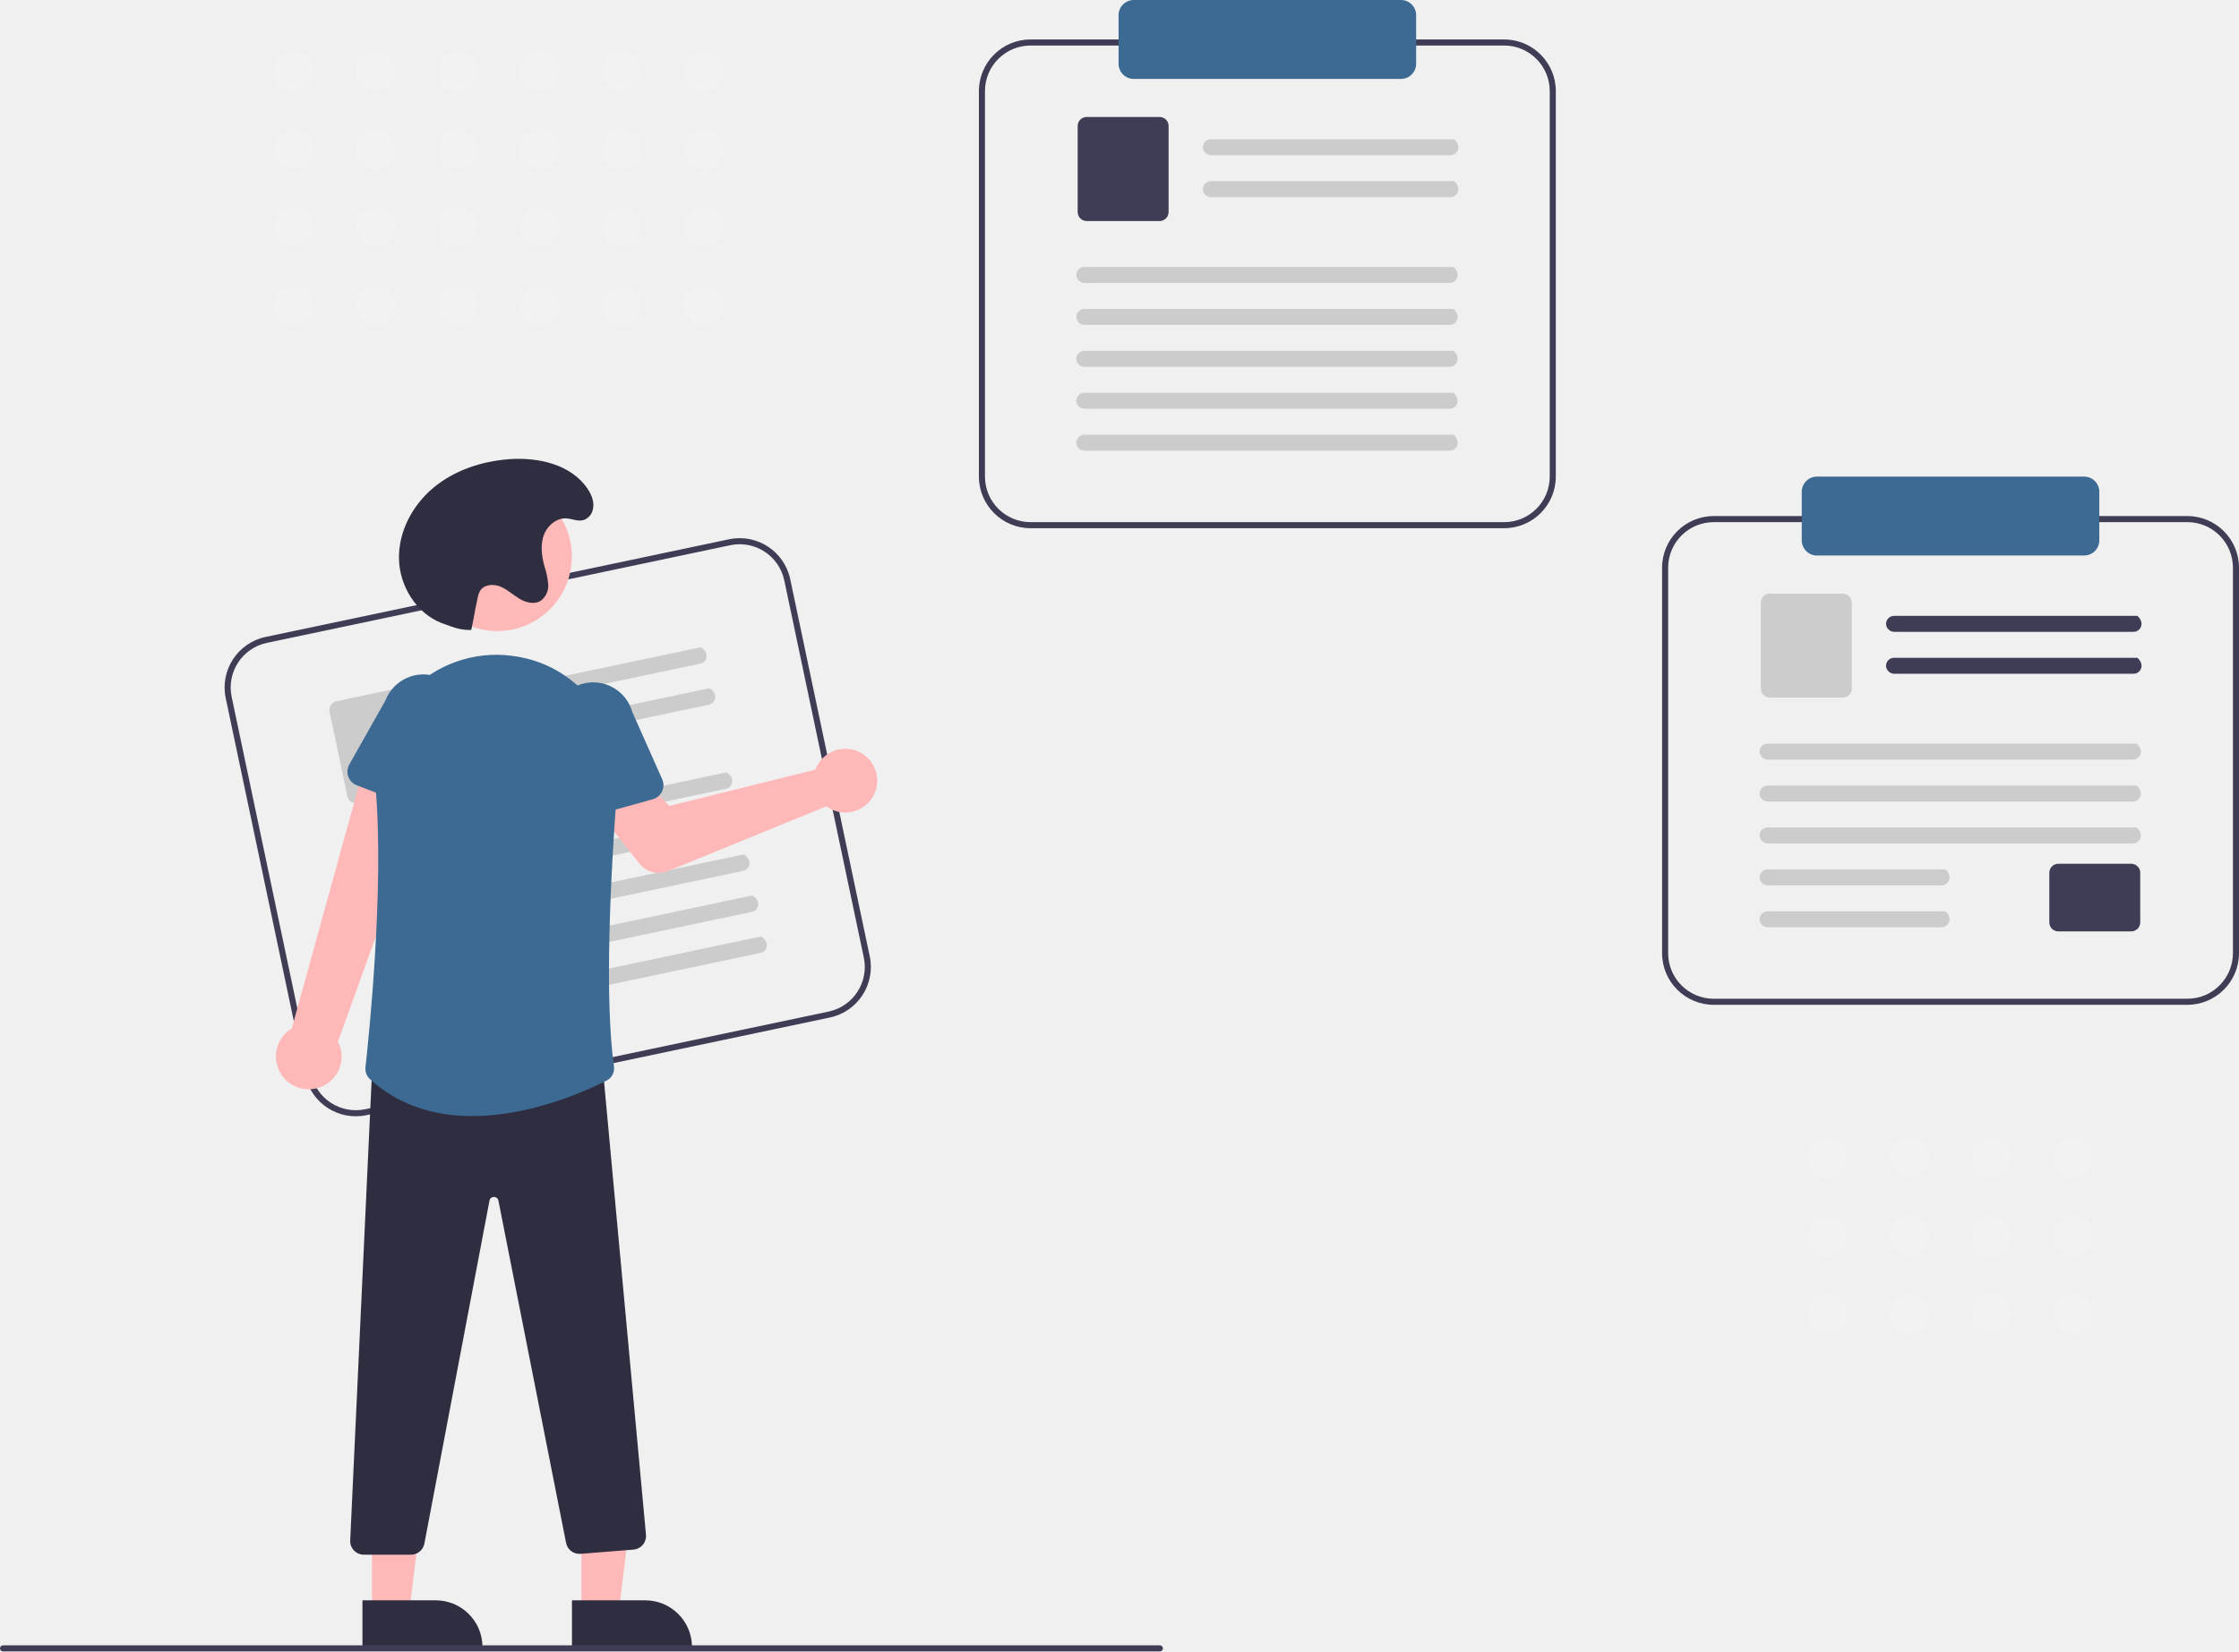
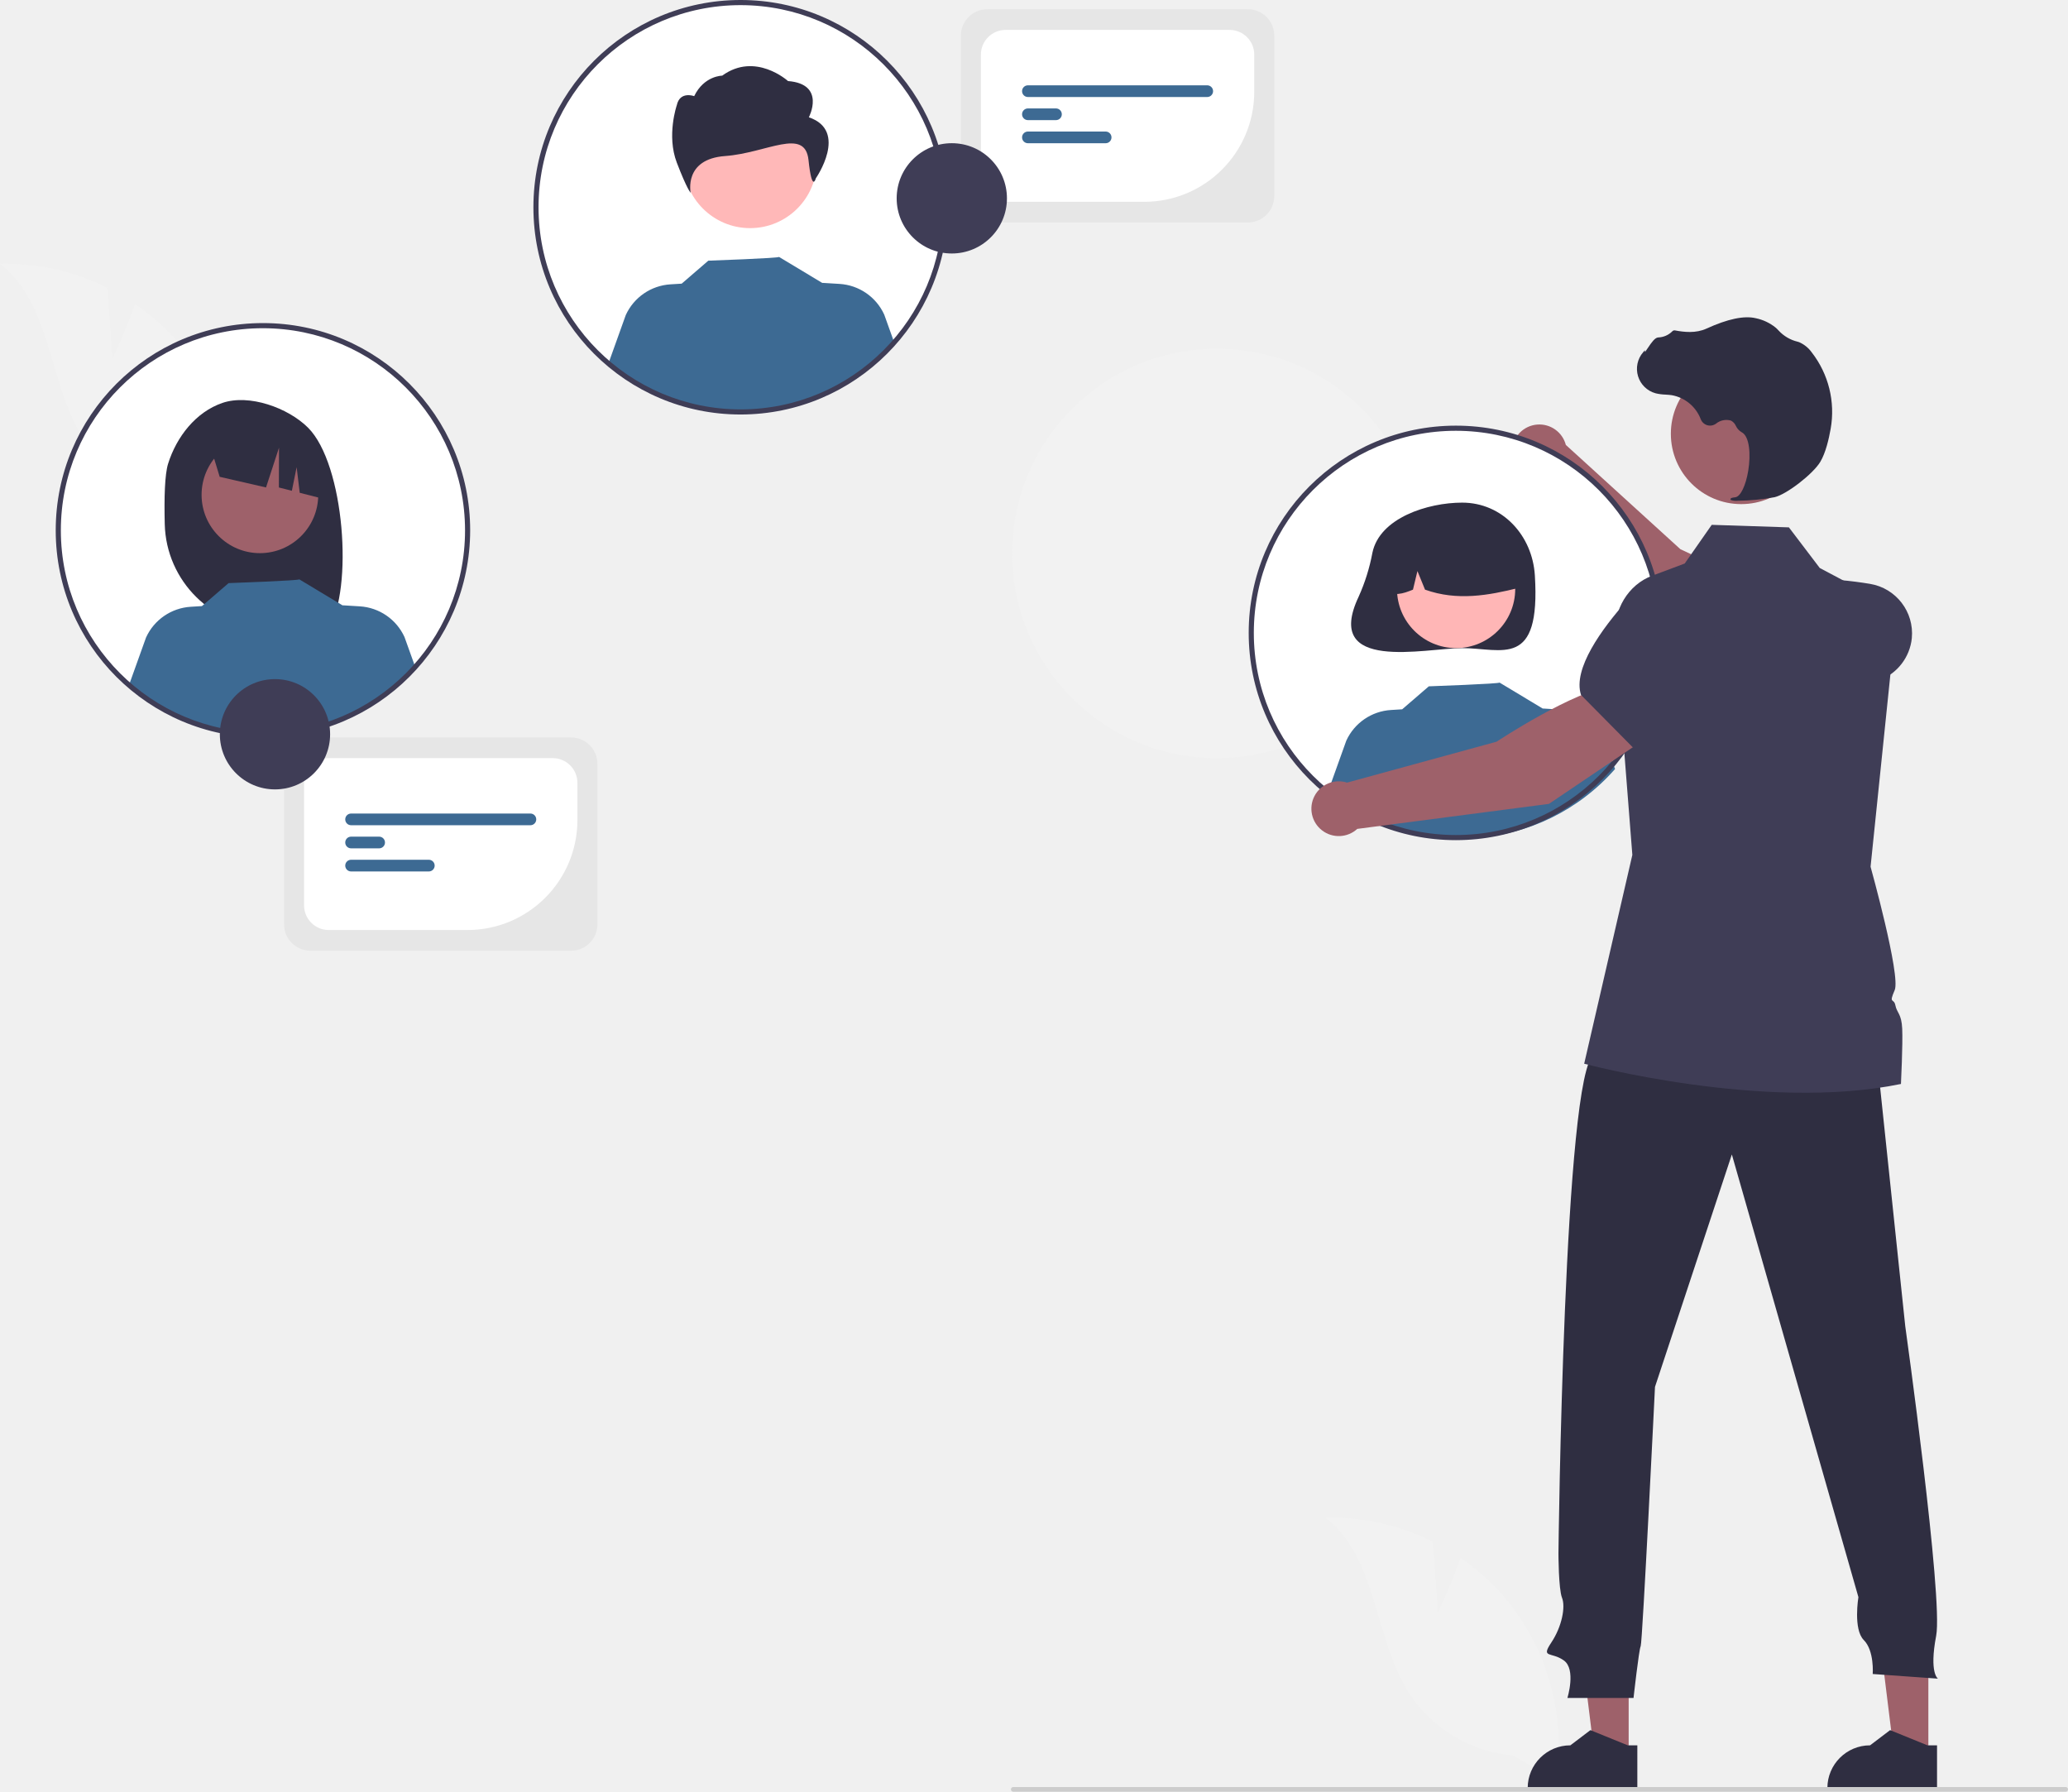
- <svg xmlns="http://www.w3.org/2000/svg" data-name="Layer 1" width="737.39" height="544" viewBox="0 0 737.39 544">
-   <path d="M504.621,513.182,351.975,545.357a17.019,17.019,0,0,1-20.141-13.128L305.641,407.959a17.019,17.019,0,0,1,13.128-20.141l152.646-32.175A17.019,17.019,0,0,1,491.555,368.772l26.194,124.269A17.019,17.019,0,0,1,504.621,513.182Zm-185.44-123.406a15.017,15.017,0,0,0-11.584,17.771L333.791,531.816a15.017,15.017,0,0,0,17.771,11.584l152.646-32.175a15.017,15.017,0,0,0,11.584-17.771L489.598,369.184a15.017,15.017,0,0,0-17.771-11.584Z" transform="translate(-231.3051 -178)" fill="#3f3d56" />
-   <path id="ea648e8d-1b31-4ae2-9566-f54bfd0d94c9-522" data-name="Path 411" d="M461.93,396.618,384.892,412.857a2.731,2.731,0,0,1-3.229-1.863,2.631,2.631,0,0,1,1.999-3.254L462.082,391.21c3.062,1.726,2.094,4.935-.152,5.409Z" transform="translate(-231.3051 -178)" fill="#ccc" />
-   <path id="b4f9d9e0-1a47-44a2-8a19-0d88a6e9c18f-523" data-name="Path 412" d="M464.779,410.131l-77.038,16.238a2.731,2.731,0,0,1-3.229-1.863,2.631,2.631,0,0,1,1.999-3.254L464.93,404.723c3.062,1.726,2.094,4.935-.152,5.409Z" transform="translate(-231.3051 -178)" fill="#ccc" />
-   <path id="e168965a-63e1-4676-8cbb-3e09d33a4a3f-524" data-name="Path 413" d="M372.708,437.574l-23.511,4.956a2.962,2.962,0,0,1-3.506-2.285l-5.848-27.745a2.962,2.962,0,0,1,2.285-3.506l23.511-4.956a2.963,2.963,0,0,1,3.506,2.285l5.848,27.745a2.962,2.962,0,0,1-2.285,3.506Z" transform="translate(-231.3051 -178)" fill="#ccc" />
-   <path id="af0ff97e-1a3a-4f6f-a511-2c807a938985-525" data-name="Path 414" d="M470.387,437.847,352.812,462.629a2.731,2.731,0,0,1-3.229-1.863,2.631,2.631,0,0,1,1.999-3.254l118.958-25.074c3.062,1.726,2.094,4.935-.152,5.409Z" transform="translate(-231.3051 -178)" fill="#ccc" />
-   <path id="e60f2d91-ad3b-421b-94cb-3aa0f5092f21-526" data-name="Path 415" d="M473.236,451.364,355.661,476.146a2.731,2.731,0,0,1-3.229-1.863,2.631,2.631,0,0,1,1.999-3.254l118.958-25.074c3.062,1.726,2.094,4.935-.152,5.409Z" transform="translate(-231.3051 -178)" fill="#ccc" />
-   <path id="a5554f8b-57e8-4c3b-815c-c76cc46b61b5-527" data-name="Path 416" d="M476.083,464.872,358.508,489.655a2.731,2.731,0,0,1-3.229-1.863,2.631,2.631,0,0,1,1.999-3.254l118.958-25.074c3.062,1.726,2.094,4.935-.152,5.409Z" transform="translate(-231.3051 -178)" fill="#ccc" />
-   <path id="eee68bf7-fbe9-4bfc-85ae-b0141fb14f45-528" data-name="Path 417" d="M478.932,478.388,361.357,503.171a2.731,2.731,0,0,1-3.229-1.863,2.631,2.631,0,0,1,1.999-3.254l118.958-25.074c3.062,1.726,2.094,4.935-.152,5.409Z" transform="translate(-231.3051 -178)" fill="#ccc" />
-   <path id="b9a7afa1-162f-46e2-88e2-f572ab59fc71-529" data-name="Path 418" d="M481.779,491.897,364.205,516.68a2.731,2.731,0,0,1-3.229-1.863,2.631,2.631,0,0,1,1.999-3.254l118.958-25.074c3.062,1.726,2.094,4.935-.152,5.409Z" transform="translate(-231.3051 -178)" fill="#ccc" />
-   <path d="M500.534,430.03a10.527,10.527,0,0,0-.683,1.51l-48.133,11.944-8.373-8.663-14.725,10.928,13.333,16.776a8,8,0,0,0,9.289,2.428l52.229-21.342a10.497,10.497,0,1,0-2.936-13.582Z" transform="translate(-231.3051 -178)" fill="#ffb8b8" />
-   <path d="M336.237,536.323a10.743,10.743,0,0,0,6.378-15.188l33.124-92.067-23.004-4.077-25.327,91.781a10.801,10.801,0,0,0,8.828,19.551Z" transform="translate(-231.3051 -178)" fill="#ffb8b8" />
-   <path d="M371.533,445.411l-22.713-8.717a4.817,4.817,0,0,1-2.47-6.863l11.915-21.126a13.377,13.377,0,0,1,24.95,9.66l-5.256,23.598a4.817,4.817,0,0,1-6.427,3.448Z" transform="translate(-231.3051 -178)" fill="#3d6a93" />
-   <polygon points="191.493 531.175 203.752 531.175 209.585 483.887 191.491 483.888 191.493 531.175" fill="#ffb8b8" />
-   <path d="M419.671,705.173l24.144-.001h.001A15.386,15.386,0,0,1,459.202,720.558v.5l-39.531.001Z" transform="translate(-231.3051 -178)" fill="#2f2e41" />
-   <polygon points="122.493 531.175 134.752 531.175 140.585 483.887 122.491 483.888 122.493 531.175" fill="#ffb8b8" />
-   <path d="M350.671,705.173l24.144-.001h.001A15.386,15.386,0,0,1,390.202,720.558v.5l-39.531.001Z" transform="translate(-231.3051 -178)" fill="#2f2e41" />
-   <path d="M366.65,690.142H351.136a4.5,4.5,0,0,1-4.495-4.714l7.369-158.332.464-.013,74.919-1.953,14.66,158.423a4.5,4.5,0,0,1-4.121,4.911l-17.426,1.394a4.502,4.502,0,0,1-4.767-3.582L395.45,573.5a1.454,1.454,0,0,0-1.469-1.199h-.006a1.454,1.454,0,0,0-1.466,1.211l-21.443,113A4.51,4.51,0,0,1,366.65,690.142Z" transform="translate(-231.3051 -178)" fill="#2f2e41" />
-   <circle cx="163.765" cy="183.324" r="24.561" fill="#ffb8b8" />
-   <path d="M386.834,545.651c-11.706,0-23.73-3.077-33.698-12.175a4.552,4.552,0,0,1-1.469-3.85c1.067-9.586,6.242-59.081,3.328-92.144a40.02,40.02,0,0,1,12.956-33.305,39.598,39.598,0,0,1,33.962-9.834h0c.306.055.612.112.918.171,19.664,3.806,33.326,22.004,31.78,42.331-2.256,29.66-4.278,69.779-1.103,92.468a4.493,4.493,0,0,1-2.415,4.637C423.868,537.601,405.767,545.651,386.834,545.651Z" transform="translate(-231.3051 -178)" fill="#3d6a93" />
-   <path d="M418.884,447.178a4.812,4.812,0,0,1-2.109-3.411l-2.992-23.99a13.377,13.377,0,0,1,25.754-7.248l9.856,22.161a4.817,4.817,0,0,1-3.11,6.598l-23.437,6.522A4.811,4.811,0,0,1,418.884,447.178Z" transform="translate(-231.3051 -178)" fill="#3d6a93" />
-   <path d="M386.496,385.538a17.598,17.598,0,0,1-6.797-1.23c-.951-.367-1.939-.668-2.889-1.035-8.387-3.24-13.911-12.172-14.109-21.16s4.457-17.713,11.369-23.462,15.865-8.701,24.83-9.384c9.657-.735,20.53,1.714,25.926,9.756,1.436,2.141,2.441,4.738,1.59,7.322a4.686,4.686,0,0,1-1.32,2.028c-2.41,2.144-4.812.532-7.269.389-3.377-.196-6.409,2.537-7.499,5.739s-.61,6.727.27,9.992a24.962,24.962,0,0,1,1.258,6.076,6.108,6.108,0,0,1-2.531,5.379c-2.11,1.275-4.881.537-6.992-.736s-3.935-3.044-6.216-3.981-5.344-.729-6.671,1.348a7.379,7.379,0,0,0-.843,2.435c-1.19,5.421-.916,5.102-2.106,10.523Z" transform="translate(-231.3051 -178)" fill="#2f2e41" />
-   <path d="M726.695,352h-156a17.019,17.019,0,0,1-17-17V208a17.019,17.019,0,0,1,17-17h156a17.019,17.019,0,0,1,17,17V335A17.019,17.019,0,0,1,726.695,352Zm-156-159a15.017,15.017,0,0,0-15,15V335a15.017,15.017,0,0,0,15,15h156a15.017,15.017,0,0,0,15-15V208a15.017,15.017,0,0,0-15-15Z" transform="translate(-231.3051 -178)" fill="#3f3d56" />
-   <path id="eb40ba0f-f2ca-41e6-ba2e-bd824fb45cdc-530" data-name="Path 411" d="M708.963,229.138H630.232a2.731,2.731,0,0,1-2.776-2.489,2.631,2.631,0,0,1,2.627-2.772h80.143c2.64,2.32,1.031,5.261-1.264,5.261Z" transform="translate(-231.3051 -178)" fill="#ccc" />
-   <path id="ea390b26-798a-41d7-8695-eb41cfeb13d4-531" data-name="Path 412" d="M708.963,242.948H630.232a2.731,2.731,0,0,1-2.776-2.489,2.631,2.631,0,0,1,2.627-2.772h80.143c2.64,2.32,1.031,5.261-1.264,5.261Z" transform="translate(-231.3051 -178)" fill="#ccc" />
-   <path id="f9b4f79e-9356-48bc-89d8-91f80de67df3-532" data-name="Path 413" d="M613.212,250.811h-24.028a2.962,2.962,0,0,1-2.959-2.959V219.497a2.962,2.962,0,0,1,2.959-2.959h24.028a2.963,2.963,0,0,1,2.959,2.959v28.355a2.962,2.962,0,0,1-2.959,2.959Z" transform="translate(-231.3051 -178)" fill="#3f3d56" />
-   <path id="f3294a48-db04-45e1-afc8-dab6eb28e529-533" data-name="Path 414" d="M708.734,271.224H588.576a2.731,2.731,0,0,1-2.776-2.489,2.631,2.631,0,0,1,2.627-2.772H709.999c2.64,2.32,1.031,5.261-1.264,5.261Z" transform="translate(-231.3051 -178)" fill="#ccc" />
-   <path id="bb6dba8b-bb0a-4f92-a6ea-c6252f741607-534" data-name="Path 415" d="M708.734,285.038H588.576a2.731,2.731,0,0,1-2.776-2.489,2.631,2.631,0,0,1,2.627-2.772H709.999c2.64,2.32,1.031,5.261-1.264,5.261Z" transform="translate(-231.3051 -178)" fill="#ccc" />
-   <path id="b1d451cb-91ad-40cf-876e-6a74c98e5c4f-535" data-name="Path 416" d="M708.734,298.843H588.576a2.731,2.731,0,0,1-2.776-2.489,2.631,2.631,0,0,1,2.627-2.772H709.999c2.64,2.32,1.031,5.261-1.264,5.261Z" transform="translate(-231.3051 -178)" fill="#ccc" />
-   <path id="bcef27e7-bcca-4cc4-a6d4-200e9e04132c-536" data-name="Path 417" d="M708.734,312.656H588.576a2.731,2.731,0,0,1-2.776-2.489,2.631,2.631,0,0,1,2.627-2.772H709.999c2.64,2.32,1.031,5.261-1.264,5.261Z" transform="translate(-231.3051 -178)" fill="#ccc" />
-   <path id="ed29f808-f3a3-4ac8-bd45-563f73aa9d8b-537" data-name="Path 418" d="M708.734,326.462H588.576a2.731,2.731,0,0,1-2.776-2.489,2.631,2.631,0,0,1,2.627-2.772H709.999c2.64,2.32,1.031,5.261-1.264,5.261Z" transform="translate(-231.3051 -178)" fill="#ccc" />
-   <path d="M692.695,178a5.006,5.006,0,0,1,5,5v16a5.006,5.006,0,0,1-5,5h-88a5.006,5.006,0,0,1-5-5V183a5.006,5.006,0,0,1,5-5" transform="translate(-231.3051 -178)" fill="#3d6a93" />
-   <path d="M951.695,509h-156a17.019,17.019,0,0,1-17-17V365a17.019,17.019,0,0,1,17-17h156a17.019,17.019,0,0,1,17,17V492A17.019,17.019,0,0,1,951.695,509Zm-156-159a15.017,15.017,0,0,0-15,15V492a15.017,15.017,0,0,0,15,15h156a15.017,15.017,0,0,0,15-15V365a15.017,15.017,0,0,0-15-15Z" transform="translate(-231.3051 -178)" fill="#3f3d56" />
-   <path id="ab56b95a-ad0a-4db6-b885-1de339e59248-538" data-name="Path 411" d="M933.963,386.138H855.232a2.731,2.731,0,0,1-2.776-2.489,2.631,2.631,0,0,1,2.627-2.772h80.143c2.64,2.32,1.031,5.261-1.264,5.261Z" transform="translate(-231.3051 -178)" fill="#3f3d56" />
-   <path id="a65ba0e0-92d5-467b-b937-6962ba88422c-539" data-name="Path 412" d="M933.963,399.948H855.232a2.731,2.731,0,0,1-2.776-2.489,2.631,2.631,0,0,1,2.627-2.772h80.143c2.64,2.32,1.031,5.261-1.264,5.261Z" transform="translate(-231.3051 -178)" fill="#3f3d56" />
-   <path id="fb801fe4-3edc-4e65-9957-dec023933e0a-540" data-name="Path 413" d="M838.212,407.811h-24.028a2.962,2.962,0,0,1-2.959-2.959V376.497a2.962,2.962,0,0,1,2.959-2.959h24.028a2.963,2.963,0,0,1,2.959,2.959v28.355a2.962,2.962,0,0,1-2.959,2.959Z" transform="translate(-231.3051 -178)" fill="#ccc" />
-   <path id="faab0864-6611-44c5-86ab-6dd51d336b1d-541" data-name="Path 413" d="M933.212,484.811h-24.028a2.962,2.962,0,0,1-2.959-2.959V465.497a2.962,2.962,0,0,1,2.959-2.959h24.028a2.963,2.963,0,0,1,2.959,2.959v16.355a2.962,2.962,0,0,1-2.959,2.959Z" transform="translate(-231.3051 -178)" fill="#3f3d56" />
-   <path id="ada3facf-2b93-40cb-83c6-b6d8dc380c35-542" data-name="Path 414" d="M933.734,428.224H813.576a2.731,2.731,0,0,1-2.776-2.489,2.631,2.631,0,0,1,2.627-2.772H934.999c2.64,2.32,1.031,5.261-1.264,5.261Z" transform="translate(-231.3051 -178)" fill="#ccc" />
-   <path id="a50891a7-c495-4965-ab40-a1f907e5cce2-543" data-name="Path 415" d="M933.734,442.038H813.576a2.731,2.731,0,0,1-2.776-2.489,2.631,2.631,0,0,1,2.627-2.772H934.999c2.64,2.32,1.031,5.261-1.264,5.261Z" transform="translate(-231.3051 -178)" fill="#ccc" />
-   <path id="f645be9d-0c31-4d92-bfb2-feede413f090-544" data-name="Path 416" d="M933.734,455.843H813.576a2.731,2.731,0,0,1-2.776-2.489,2.631,2.631,0,0,1,2.627-2.772H934.999c2.64,2.32,1.031,5.261-1.264,5.261Z" transform="translate(-231.3051 -178)" fill="#ccc" />
-   <path id="f96ba49d-c571-4857-91da-e214cd5ba82f-545" data-name="Path 417" d="M870.734,469.656H813.576a2.731,2.731,0,0,1-2.776-2.489,2.631,2.631,0,0,1,2.627-2.772h58.571c2.64,2.32,1.031,5.261-1.264,5.261Z" transform="translate(-231.3051 -178)" fill="#ccc" />
-   <path id="a7214c6f-9d52-425a-b9ef-635698aec079-546" data-name="Path 418" d="M870.734,483.462H813.576a2.731,2.731,0,0,1-2.776-2.489,2.631,2.631,0,0,1,2.627-2.772h58.571c2.64,2.32,1.031,5.261-1.264,5.261Z" transform="translate(-231.3051 -178)" fill="#ccc" />
-   <path d="M917.695,361h-88a5.006,5.006,0,0,1-5-5V340a5.006,5.006,0,0,1,5-5h88a5.006,5.006,0,0,1,5,5v16A5.006,5.006,0,0,1,917.695,361Z" transform="translate(-231.3051 -178)" fill="#3d6a93" />
-   <path d="M613.305,722h-381a1,1,0,0,1,0-2h381a1,1,0,0,1,0,2Z" transform="translate(-231.3051 -178)" fill="#3f3d56" />
-   <circle cx="96.764" cy="23.324" r="6.467" fill="#f2f2f2" />
-   <circle cx="96.764" cy="49.098" r="6.467" fill="#f2f2f2" />
-   <circle cx="96.764" cy="74.871" r="6.467" fill="#f2f2f2" />
-   <circle cx="96.764" cy="100.644" r="6.467" fill="#f2f2f2" />
-   <circle cx="123.764" cy="23.324" r="6.467" fill="#f2f2f2" />
-   <circle cx="123.764" cy="49.098" r="6.467" fill="#f2f2f2" />
-   <circle cx="123.764" cy="74.871" r="6.467" fill="#f2f2f2" />
-   <circle cx="123.764" cy="100.644" r="6.467" fill="#f2f2f2" />
-   <circle cx="150.764" cy="23.324" r="6.467" fill="#f2f2f2" />
-   <circle cx="150.764" cy="49.098" r="6.467" fill="#f2f2f2" />
-   <circle cx="150.764" cy="74.871" r="6.467" fill="#f2f2f2" />
-   <circle cx="150.764" cy="100.644" r="6.467" fill="#f2f2f2" />
-   <circle cx="177.764" cy="23.324" r="6.467" fill="#f2f2f2" />
-   <circle cx="177.764" cy="49.098" r="6.467" fill="#f2f2f2" />
-   <circle cx="177.764" cy="74.871" r="6.467" fill="#f2f2f2" />
-   <circle cx="177.764" cy="100.644" r="6.467" fill="#f2f2f2" />
-   <circle cx="204.764" cy="23.324" r="6.467" fill="#f2f2f2" />
-   <circle cx="204.764" cy="49.098" r="6.467" fill="#f2f2f2" />
-   <circle cx="204.764" cy="74.871" r="6.467" fill="#f2f2f2" />
-   <circle cx="204.764" cy="100.644" r="6.467" fill="#f2f2f2" />
-   <circle cx="231.764" cy="23.324" r="6.467" fill="#f2f2f2" />
-   <circle cx="231.764" cy="49.098" r="6.467" fill="#f2f2f2" />
-   <circle cx="231.764" cy="74.871" r="6.467" fill="#f2f2f2" />
-   <circle cx="231.764" cy="100.644" r="6.467" fill="#f2f2f2" />
-   <circle cx="601.764" cy="381.324" r="6.467" fill="#f2f2f2" />
-   <circle cx="601.764" cy="407.098" r="6.467" fill="#f2f2f2" />
-   <circle cx="601.764" cy="432.871" r="6.467" fill="#f2f2f2" />
-   <circle cx="628.764" cy="381.324" r="6.467" fill="#f2f2f2" />
-   <circle cx="628.764" cy="407.098" r="6.467" fill="#f2f2f2" />
-   <circle cx="628.764" cy="432.871" r="6.467" fill="#f2f2f2" />
-   <circle cx="655.764" cy="381.324" r="6.467" fill="#f2f2f2" />
-   <circle cx="655.764" cy="407.098" r="6.467" fill="#f2f2f2" />
-   <circle cx="655.764" cy="432.871" r="6.467" fill="#f2f2f2" />
-   <circle cx="682.764" cy="381.324" r="6.467" fill="#f2f2f2" />
-   <circle cx="682.764" cy="407.098" r="6.467" fill="#f2f2f2" />
-   <circle cx="682.764" cy="432.871" r="6.467" fill="#f2f2f2" />
+ <svg xmlns="http://www.w3.org/2000/svg" data-name="Layer 1" width="806.632" height="698.766">
+   <path d="M554.462 215.989a79.828 79.828 0 1 1-79.686-79.969 79.621 79.621 0 0 1 79.686 79.969Z" fill="#f2f2f2" />
+   <path d="m687.321 262.523 11.224-21.432c-10.065-12.154-43.089-26.895-43.089-26.895l-44.695-40.681a10.681 10.681 0 1 0-13.118 13.021l48.286 57.911Z" fill="#9e616a" />
+   <path d="m681.884 261.044 15.849 5.046a54.393 54.393 0 0 0 35.295-.786 19.641 19.641 0 0 0 12.685-16.399 19.595 19.595 0 0 0-16.312-21.206c-14.863-2.442-34.014-3.647-40.846 4.483l-.069.082Z" fill="#3f3d56" />
+   <circle cx="567.886" cy="246.828" r="79.828" fill="#fff" />
+   <path d="M535.307 215.603a75.004 75.004 0 0 1-5.351 17.08c-14.082 29.79 26.02 20.08 40.352 20.08 15.669 0 30.661 8.239 28.371-28.371-.978-15.638-12.702-28.371-28.371-28.371-13.384 0-32.202 5.949-35 19.583Z" fill="#2f2e41" />
+   <circle cx="567.96" cy="229.701" r="23.055" fill="#ffb6b6" />
+   <path d="M552.303 206.2a26.409 26.409 0 0 1 40.15 23.048c-11.748 2.95-24.089 5.207-36.617.706l-2.959-7.241-1.744 7.246c-3.815 1.56-7.64 2.879-11.465-.015a26.965 26.965 0 0 1 12.635-23.744Z" fill="#2f2e41" />
+   <path d="M629.956 299.908a79.8 79.8 0 0 1-111.684 8.072l6.847-19.105a20.546 20.546 0 0 1 17.452-11.984l4.356-.268 10.387-8.958s27.986-.999 27.571-1.478l16.952 10.197-.014-.07 6.664.408a20.537 20.537 0 0 1 17.452 11.984Z" fill="#3d6a93" />
+   <path d="m560.882 628.845-1.984-27.588A89.244 89.244 0 0 0 517 591.861c20.432 15.793 18.795 47.358 32.945 68.96a53.681 53.681 0 0 0 40.028 23.722l17.004 9.783a89.952 89.952 0 0 0-20.944-72.346 86.888 86.888 0 0 0-16.368-14.395c-3.717 10.671-8.782 21.262-8.782 21.262ZM43.882 139.845l-1.984-27.588A89.244 89.244 0 0 0 0 102.861c20.432 15.793 18.795 47.358 32.945 68.96a53.681 53.681 0 0 0 40.028 23.722l17.004 9.783a89.952 89.952 0 0 0-20.944-72.346 86.888 86.888 0 0 0-16.368-14.395c-3.717 10.671-8.782 21.262-8.782 21.262Z" fill="#f2f2f2" />
+   <path fill="#9e616a" d="m635.268 684.997-13.264-.001-6.31-51.159h19.576l-.002 51.16z" />
+   <path d="m638.65 697.854-42.767-.002v-.541a16.647 16.647 0 0 1 16.646-16.646h.001l7.812-5.927 14.576 5.928 3.733 0Z" fill="#2f2e41" />
+   <path fill="#9e616a" d="m752.165 684.997-13.263-.001-6.31-51.159h19.576l-.003 51.16z" />
+   <path d="m755.548 697.854-42.767-.002v-.541a16.647 16.647 0 0 1 16.646-16.646h.001l7.812-5.927 14.576 5.928 3.733 0ZM731.992 411.186l11.156 105.981s14.851 106.117 12.062 120.759.697 16.734.697 16.734l-25.448-1.812s.697-9.064-3.486-13.248-2.092-16.734-2.092-16.734l-49.365-172.634-29.981 90.641s-4.881 99.706-5.578 101.1-2.789 20.22-2.789 20.22h-25.798s3.486-11.156-1.394-14.642-9.064-.697-4.881-6.973 5.578-13.945 4.183-17.431-1.395-17.431-1.395-17.431 2.092-188.255 13.945-194.53 110.164 0 110.164 0Z" fill="#2f2e41" />
+   <circle cx="679.16" cy="169.163" r="27.439" fill="#9e616a" />
+   <path d="M741.475 422.737c-53.139 10.974-123.558-7.893-123.558-7.893l18.785-81.43-6.678-85.218c-.816-10.421 5.12-20.19 14.354-23.651l12.75-4.776 10.539-15.088 30.103.988 12.034 15.84 9.497 5.038 20.588 10.92.091.045v.045l-6.461 62.672-3.897 37.788s11.835 42.5 9.406 48.136c-2.429 5.627-.317 2.909.272 5.917.589 3.009 2.392 3.199 2.664 9.125.281 5.917-.489 21.54-.489 21.54Z" fill="#3f3d56" />
+   <path d="M805.712 698.766H395.241a.919.919 0 0 1 0-1.839h410.471a.919.919 0 0 1 0 1.839Z" fill="#ccc" />
+   <path d="M677.826 195.284a84.515 84.515 0 0 0 14.346-1.375c4.687-1.08 15.027-9.076 17.846-13.799 2.094-3.51 3.35-8.938 4.036-12.874a37.779 37.779 0 0 0-7.379-29.811 11.936 11.936 0 0 0-4.926-3.989 5.894 5.894 0 0 0-.534-.165 14.726 14.726 0 0 1-7.44-4.342 12.147 12.147 0 0 0-1.25-1.222 18.14 18.14 0 0 0-7.664-3.603c-4.529-1.088-11.006.275-19.253 4.054-4.143 1.899-8.742 1.369-12.286.695a1.154 1.154 0 0 0-1.076.4 8.144 8.144 0 0 1-5.476 2.349c-1.258.088-2.535 1.866-4.074 4.182-.349.526-.757 1.139-1.052 1.514l-.059-.703-.692.804a9.883 9.883 0 0 0 4.876 15.981 19.272 19.272 0 0 0 3.891.517c.795.051 1.617.103 2.407.22a14.9 14.9 0 0 1 11.318 9.38 3.897 3.897 0 0 0 5.928 1.74 6.438 6.438 0 0 1 5.837-1.219 4.274 4.274 0 0 1 1.944 2.093 5.57 5.57 0 0 0 2.176 2.41c3.235 1.564 3.644 8.85 2.654 14.959-.954 5.888-3.03 10.184-5.047 10.445-1.553.201-1.728.317-1.834.595l-.094.249.181.226a6.364 6.364 0 0 0 2.699.29Z" fill="#2f2e41" />
+   <path d="M567.886 327.655a80.828 80.828 0 1 1 80.828-80.828 80.919 80.919 0 0 1-80.828 80.828Zm0-159.655a78.828 78.828 0 1 0 78.828 78.828A78.917 78.917 0 0 0 567.886 168Z" fill="#3f3d56" />
+   <circle cx="288.886" cy="80.828" r="79.828" fill="#fff" />
+   <circle cx="292.581" cy="62.94" r="26.03" fill="#ffb8b8" />
+   <path data-name="bf427902-b9bf-4946-b5d7-5c1c7e04535e" d="M315.5 45.744s6.777-12.956-8.133-14.134c0 0-12.711-11.531-25.668-2.108 0 0-7.067 0-10.932 7.997 0 0-5.558-2.108-6.78 3.534 0 0-4.067 11.778 0 22.379s5.418 11.778 5.418 11.778-2.854-13.155 13.414-14.333 31.191-11.369 32.547 1.588 2.846 7.104 2.846 7.104 12.876-18.504-2.713-23.805Z" fill="#2f2e41" />
+   <path d="M348.92 133.908a79.8 79.8 0 0 1-111.684 8.072l6.847-19.105a20.546 20.546 0 0 1 17.452-11.984l4.356-.268 10.387-8.958s27.986-.999 27.571-1.478l16.952 10.197-.014-.07 6.664.408a20.537 20.537 0 0 1 17.452 11.984Z" fill="#3d6a93" />
+   <path d="M288.886 161.655a80.828 80.828 0 1 1 80.828-80.828 80.919 80.919 0 0 1-80.828 80.828Zm0-159.655a78.828 78.828 0 1 0 78.828 78.828A78.917 78.917 0 0 0 288.886 2Z" fill="#3f3d56" />
+   <circle cx="102.563" cy="206.828" r="79.828" fill="#fff" />
+   <path d="M65.563 180.86c3.301-10.52 10.807-20.168 21.188-23.724 10.382-3.556 25.583 1.861 33.387 9.639 14.276 14.228 17.76 63.106 7.952 78.552-1.951-.103-8.683-.18-10.657-.254l-2.793-9.31v9.218q-4.719-.146-9.511-.201a41.392 41.392 0 0 1-40.867-40.371c-.256-10.245 0-19.403 1.301-23.549Z" fill="#2f2e41" />
+   <circle cx="101.379" cy="192.974" r="22.75" fill="#9e616a" />
+   <path d="m81.745 172.994 26.195-13.116a32.924 32.924 0 0 1 19.284 27.278l.653 7.821-10.969-2.792-1.202-10-1.863 9.22-5.062-1.288.048-15.526-5.065 15.514-18.08-4.154Z" fill="#2f2e41" />
+   <path d="M161.8 259.654a79.8 79.8 0 0 1-111.684 8.072l6.847-19.105a20.546 20.546 0 0 1 17.452-11.984l4.356-.267 10.386-8.958s27.986-.999 27.571-1.478l16.952 10.197-.014-.07 6.664.408a20.537 20.537 0 0 1 17.452 11.984Z" fill="#3d6a93" />
+   <path d="M102.563 287.655a80.828 80.828 0 1 1 80.828-80.828 80.919 80.919 0 0 1-80.828 80.828Zm0-159.655a78.828 78.828 0 1 0 78.828 78.828 78.917 78.917 0 0 0-78.828-78.828Z" fill="#3f3d56" />
+   <path d="m641.613 288.241-12.085-20.959c-15.655 1.989-45.792 21.978-45.792 21.978l-58.294 15.95a10.681 10.681 0 1 0 3.968 18.052l74.767-9.753Z" fill="#9e616a" />
+   <path d="m637.452 292.04 27.057-22.663 3.937-18.242a19.641 19.641 0 0 0-7.052-19.496 19.595 19.595 0 0 0-26.644 2.415c-10.024 11.242-21.3 26.768-18.094 36.893l.033.102Z" fill="#3f3d56" />
+   <path d="M222.746 370.77h-101.665a10.288 10.288 0 0 1-10.277-10.277v-62.616a10.288 10.288 0 0 1 10.277-10.277h101.665a10.288 10.288 0 0 1 10.277 10.277v62.616a10.288 10.288 0 0 1-10.277 10.277Z" fill="#e6e6e6" />
+   <path d="M182.353 362.704h-54.126a9.636 9.636 0 0 1-9.625-9.625v-47.79a9.636 9.636 0 0 1 9.625-9.624h87.373a9.635 9.635 0 0 1 9.624 9.624v14.543a42.92 42.92 0 0 1-42.871 42.871Z" fill="#fff" />
+   <path d="M206.884 321.834h-69.941a2.281 2.281 0 1 1 0-4.562h69.941a2.281 2.281 0 1 1 0 4.562ZM147.884 330.848h-10.941a2.281 2.281 0 0 1 0-4.562h10.941a2.281 2.281 0 1 1 0 4.562ZM167.261 339.861h-30.317a2.281 2.281 0 0 1 0-4.562h30.317a2.281 2.281 0 0 1 0 4.562Z" fill="#3d6a93" />
+   <circle cx="107.257" cy="286.353" r="21.506" fill="#3f3d56" />
+   <path d="M486.746 86.77h-101.665a10.288 10.288 0 0 1-10.277-10.277V13.877a10.288 10.288 0 0 1 10.277-10.277h101.665a10.288 10.288 0 0 1 10.277 10.277v62.616a10.288 10.288 0 0 1-10.277 10.277Z" fill="#e6e6e6" />
+   <path d="M446.353 78.704h-54.126a9.636 9.636 0 0 1-9.625-9.625V21.29a9.636 9.636 0 0 1 9.625-9.624h87.373a9.635 9.635 0 0 1 9.624 9.624v14.543a42.92 42.92 0 0 1-42.871 42.871Z" fill="#fff" />
+   <path d="M470.884 37.834h-69.941a2.281 2.281 0 1 1 0-4.562h69.941a2.281 2.281 0 1 1 0 4.562ZM411.884 46.847h-10.941a2.281 2.281 0 1 1 0-4.562h10.941a2.281 2.281 0 1 1 0 4.562ZM431.261 55.861h-30.317a2.281 2.281 0 0 1 0-4.562h30.317a2.281 2.281 0 0 1 0 4.562Z" fill="#3d6a93" />
+   <circle cx="371.257" cy="77.353" r="21.506" fill="#3f3d56" />
</svg>
